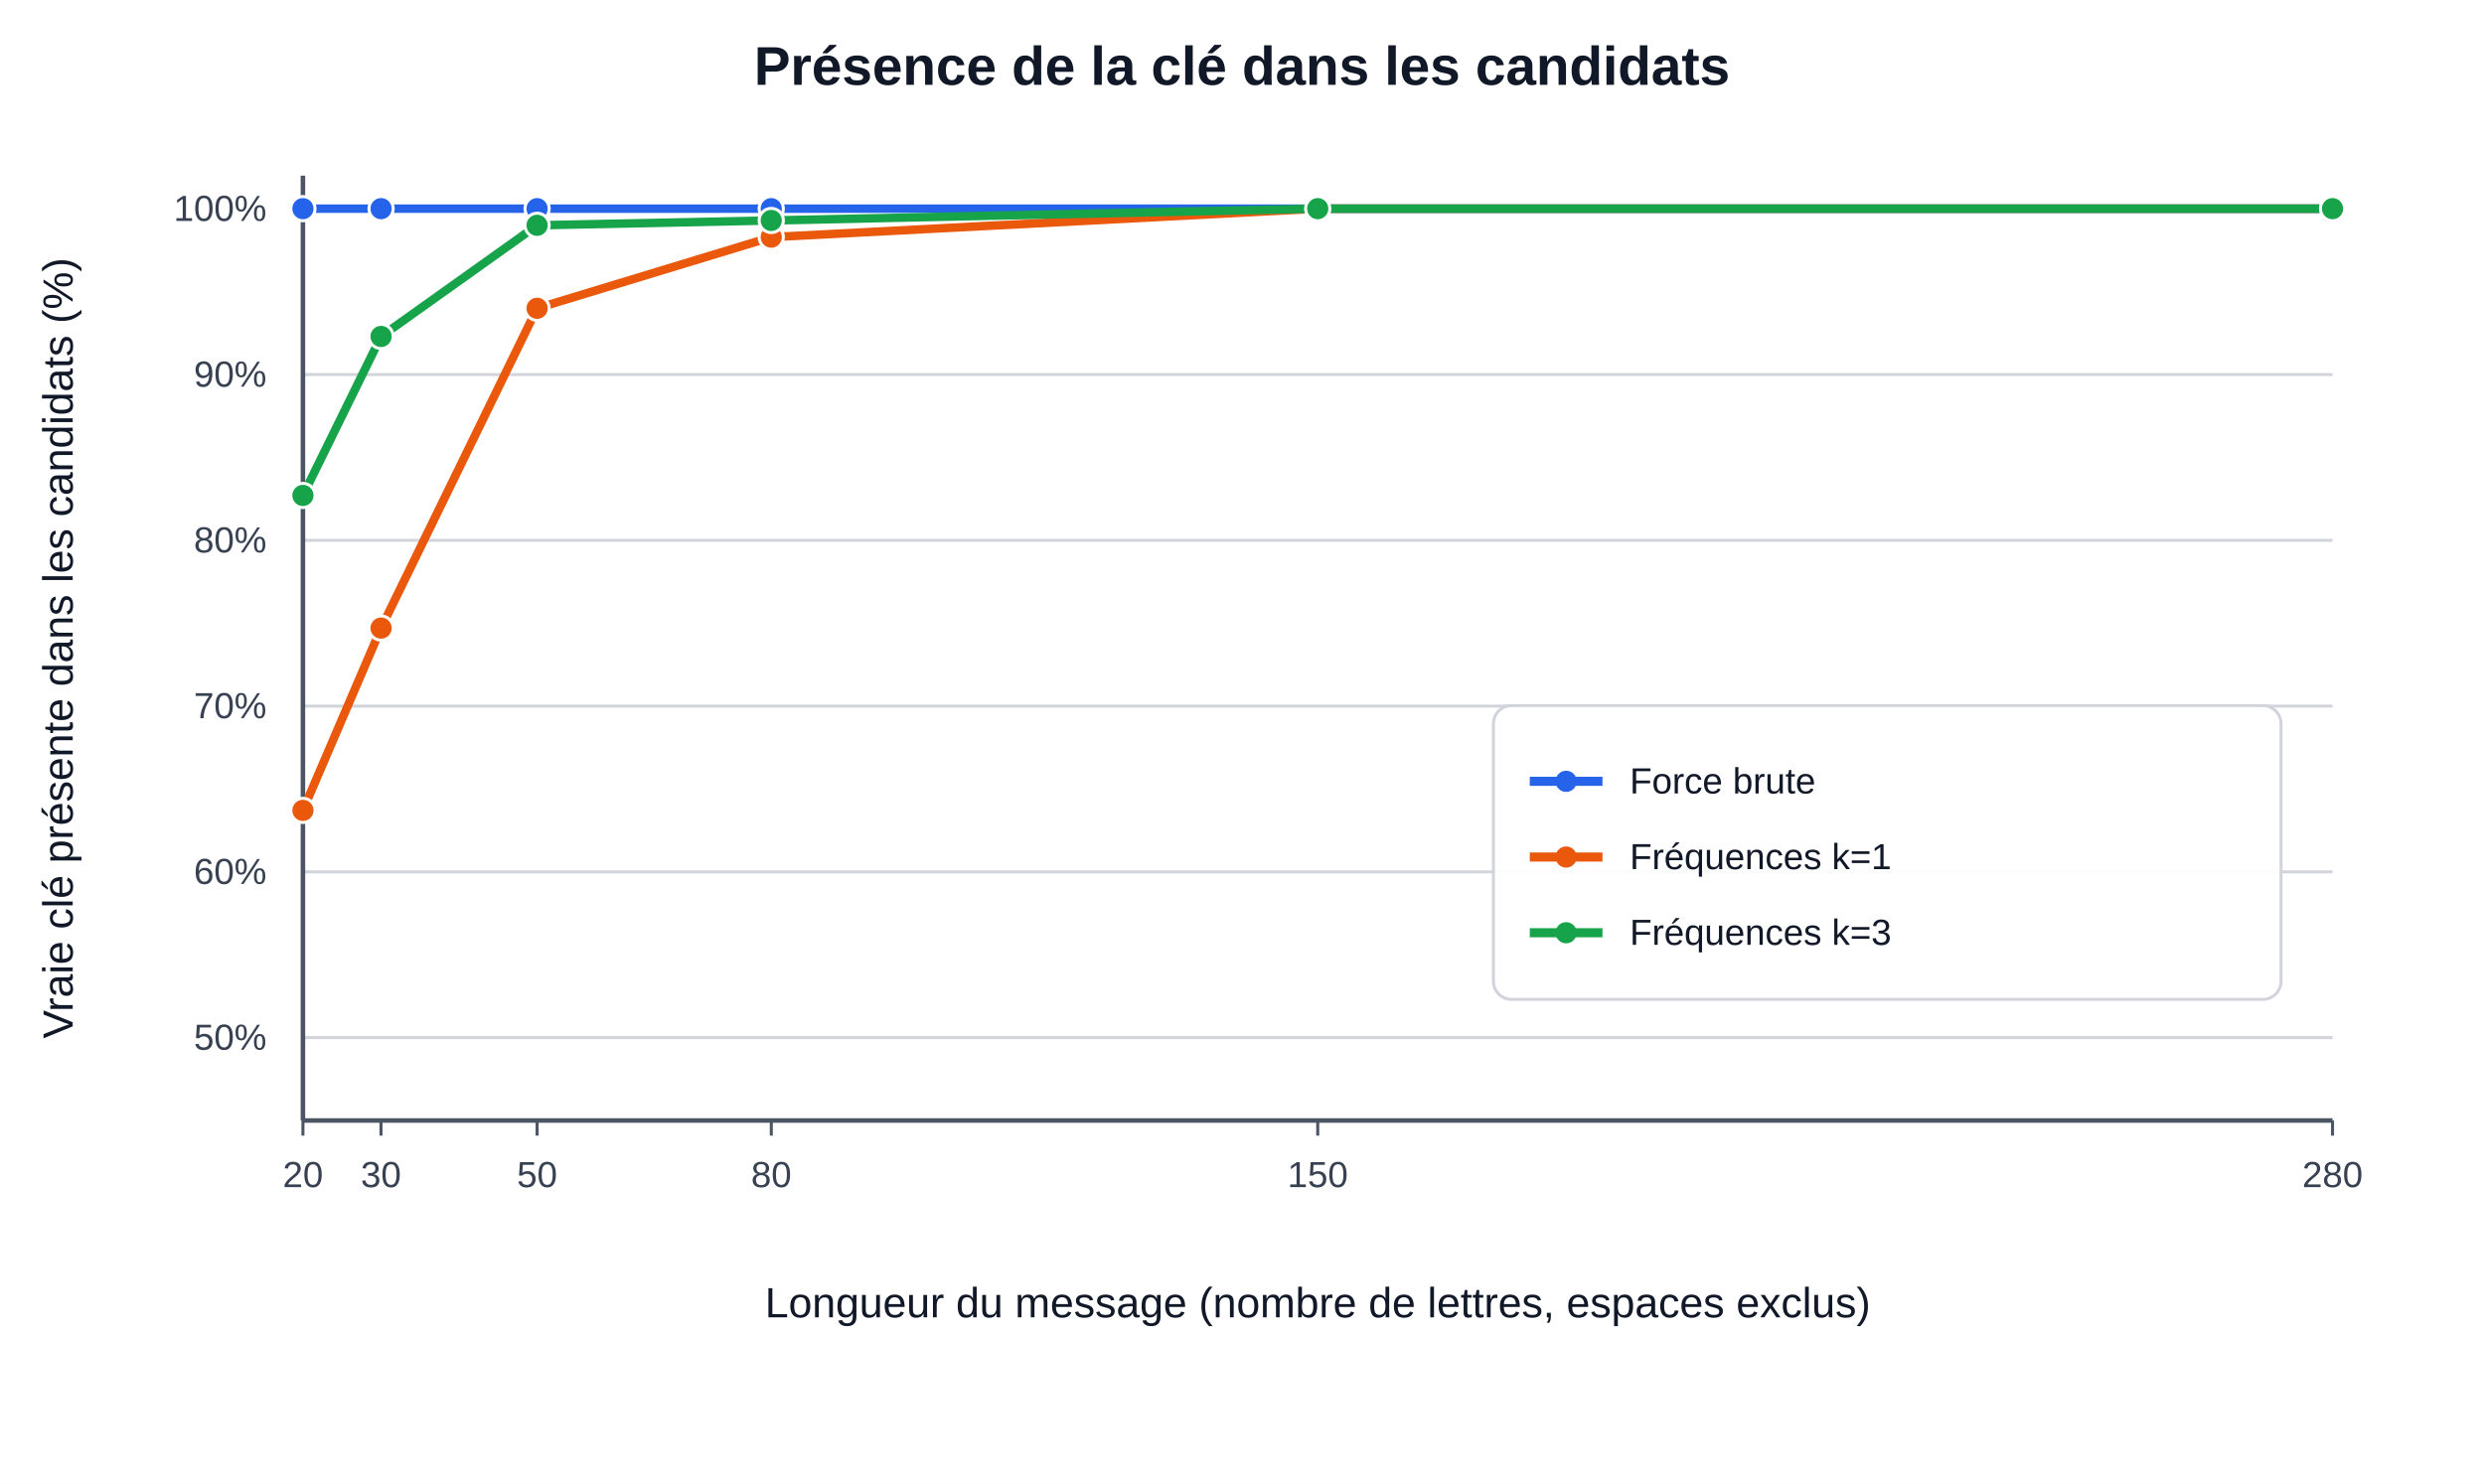
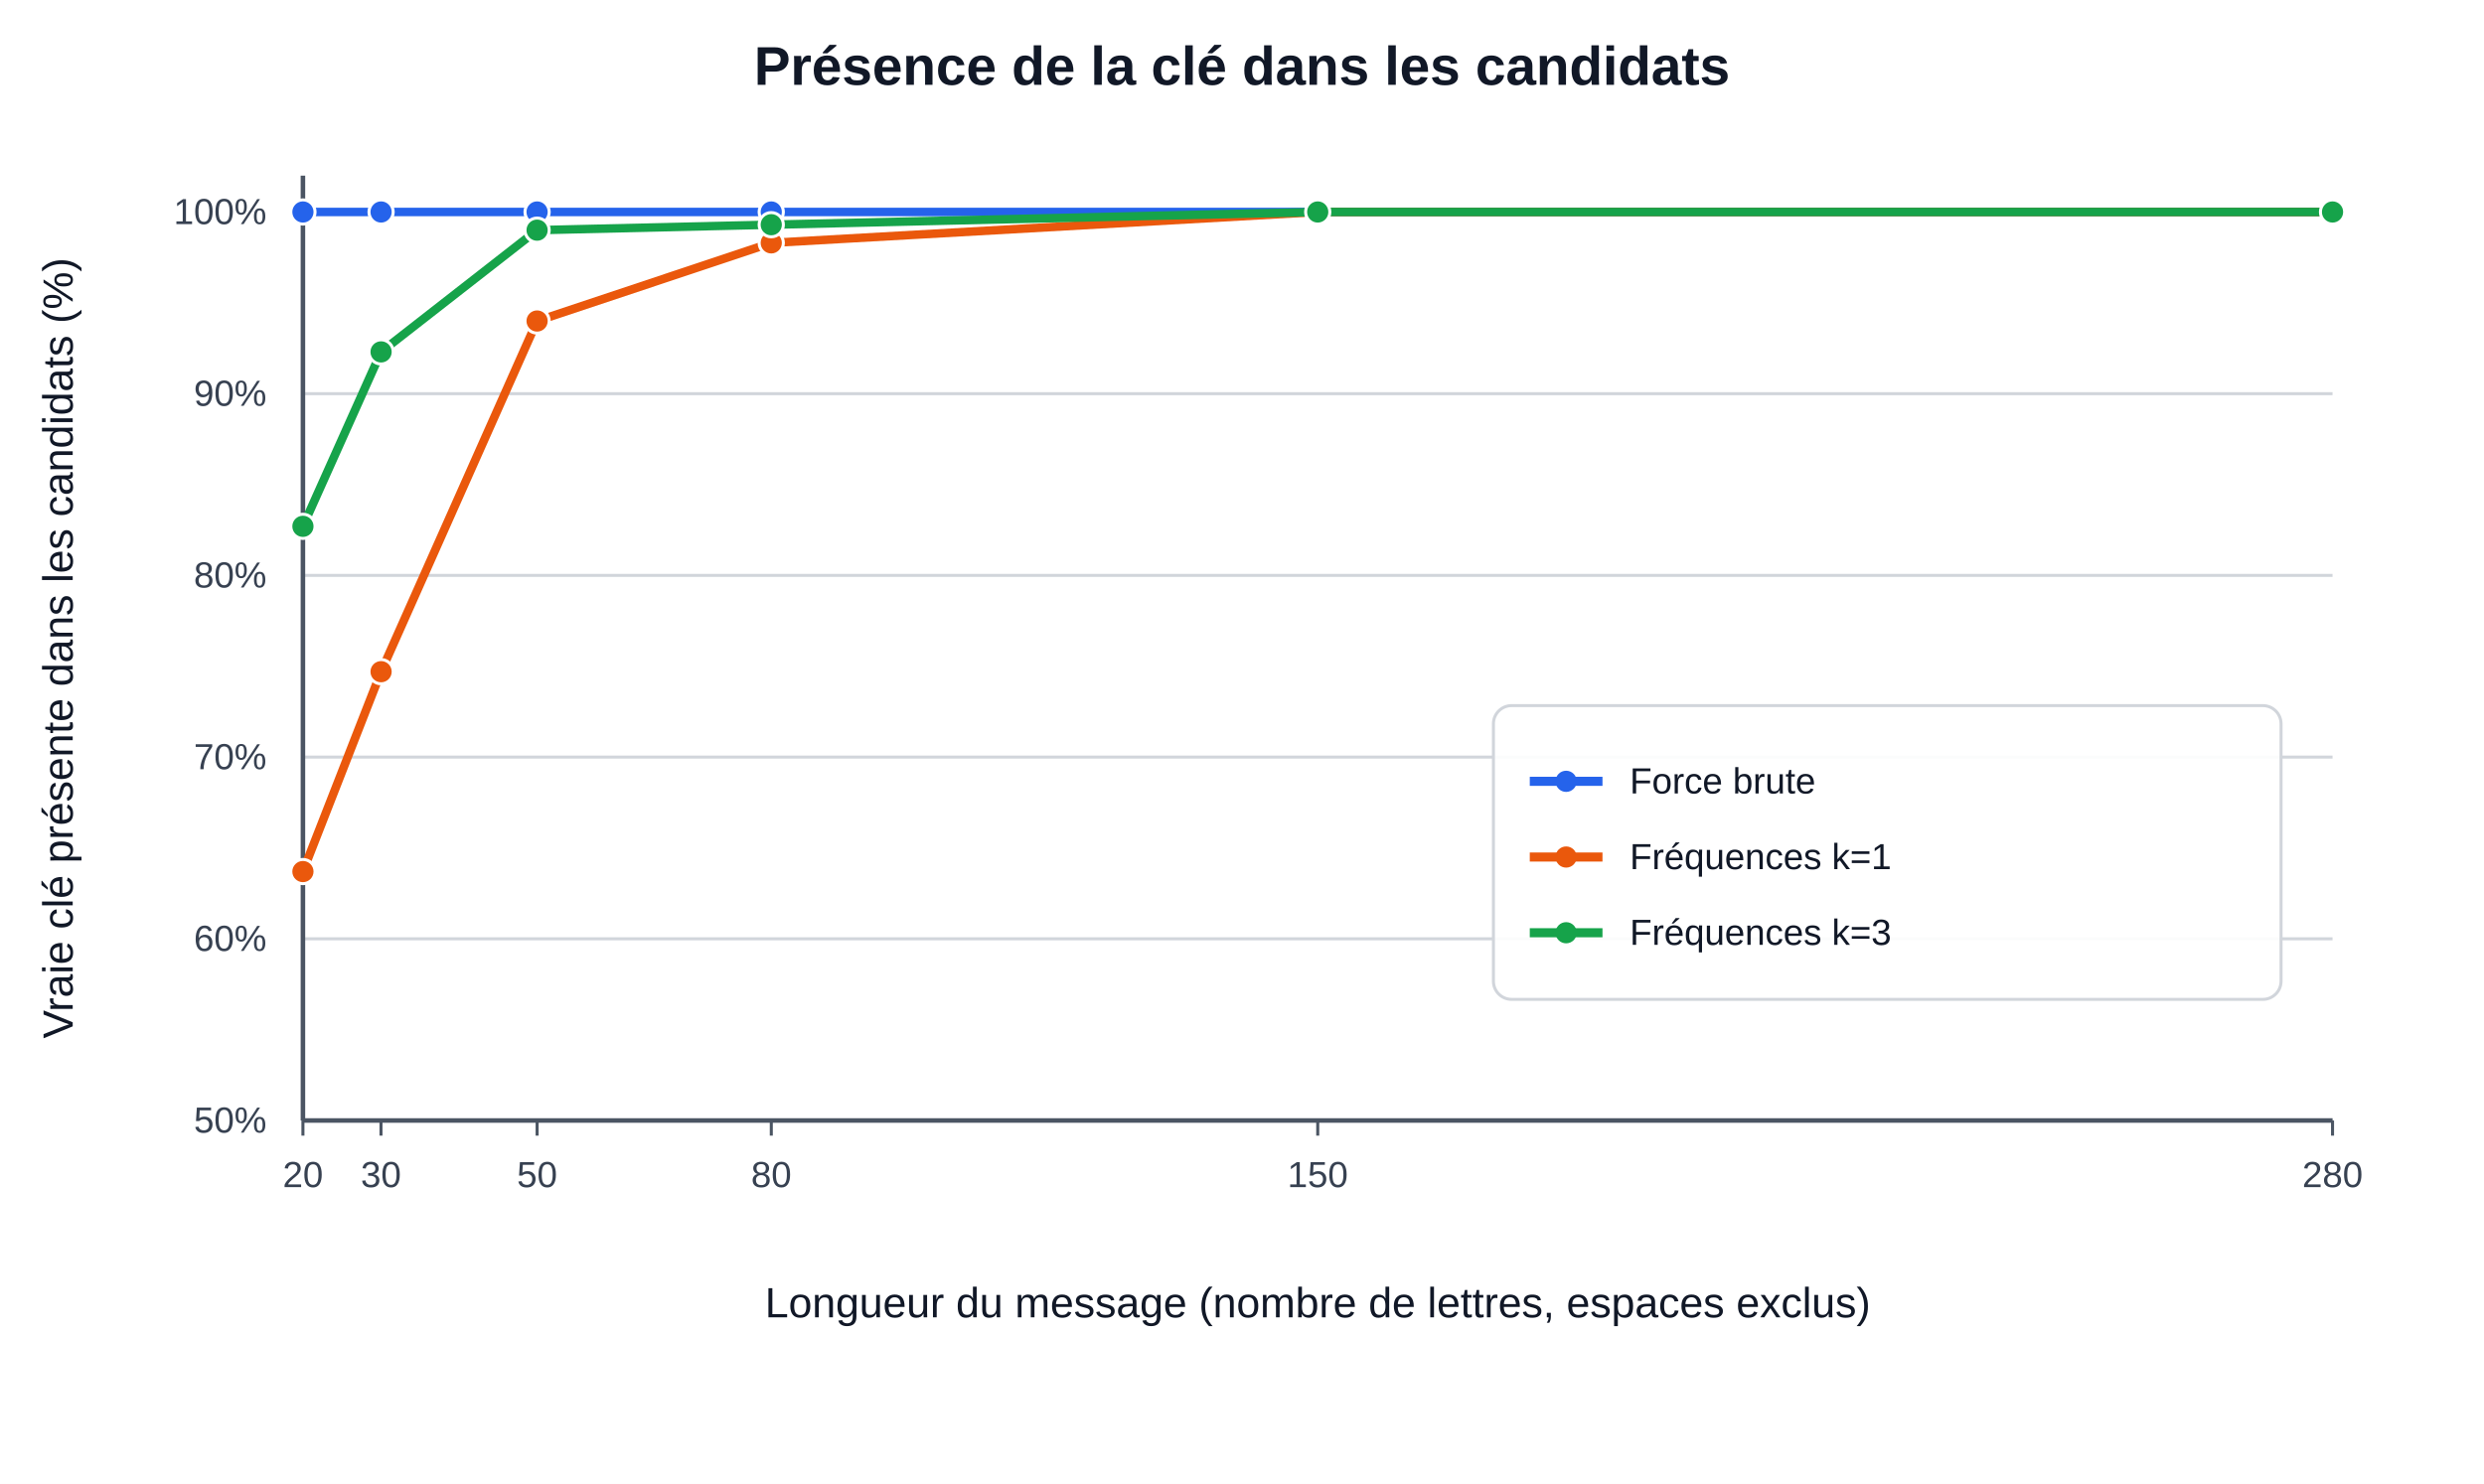
<svg xmlns="http://www.w3.org/2000/svg" width="820" height="490" viewBox="0 0 820 490" role="img" aria-labelledby="title desc">
  <rect width="100%" height="100%" fill="white" />
  <text x="410" y="28" text-anchor="middle" font-family="Arial, sans-serif" font-size="18" font-weight="bold" fill="#111827">Présence de la clé dans les candidats</text>
-   <line x1="100" y1="342.632" x2="770" y2="342.632" stroke="#d1d5db" stroke-width="1" />
-   <text x="88" y="346.632" text-anchor="end" font-family="Arial, sans-serif" font-size="12" fill="#374151">50%</text>
-   <line x1="100" y1="287.895" x2="770" y2="287.895" stroke="#d1d5db" stroke-width="1" />
-   <text x="88" y="291.895" text-anchor="end" font-family="Arial, sans-serif" font-size="12" fill="#374151">60%</text>
-   <line x1="100" y1="233.158" x2="770" y2="233.158" stroke="#d1d5db" stroke-width="1" />
-   <text x="88" y="237.158" text-anchor="end" font-family="Arial, sans-serif" font-size="12" fill="#374151">70%</text>
-   <line x1="100" y1="178.421" x2="770" y2="178.421" stroke="#d1d5db" stroke-width="1" />
-   <text x="88" y="182.421" text-anchor="end" font-family="Arial, sans-serif" font-size="12" fill="#374151">80%</text>
-   <line x1="100" y1="123.684" x2="770" y2="123.684" stroke="#d1d5db" stroke-width="1" />
-   <text x="88" y="127.684" text-anchor="end" font-family="Arial, sans-serif" font-size="12" fill="#374151">90%</text>
-   <line x1="100" y1="68.947" x2="770" y2="68.947" stroke="#d1d5db" stroke-width="1" />
-   <text x="88" y="72.947" text-anchor="end" font-family="Arial, sans-serif" font-size="12" fill="#374151">100%</text>
+   <line x1="100" y1="370" x2="770" y2="370" stroke="#d1d5db" stroke-width="1" />
+   <text x="88" y="374" text-anchor="end" font-family="Arial, sans-serif" font-size="12" fill="#374151">50%</text>
+   <line x1="100" y1="310" x2="770" y2="310" stroke="#d1d5db" stroke-width="1" />
+   <text x="88" y="314" text-anchor="end" font-family="Arial, sans-serif" font-size="12" fill="#374151">60%</text>
+   <line x1="100" y1="250" x2="770" y2="250" stroke="#d1d5db" stroke-width="1" />
+   <text x="88" y="254" text-anchor="end" font-family="Arial, sans-serif" font-size="12" fill="#374151">70%</text>
+   <line x1="100" y1="190" x2="770" y2="190" stroke="#d1d5db" stroke-width="1" />
+   <text x="88" y="194" text-anchor="end" font-family="Arial, sans-serif" font-size="12" fill="#374151">80%</text>
+   <line x1="100" y1="130" x2="770" y2="130" stroke="#d1d5db" stroke-width="1" />
+   <text x="88" y="134" text-anchor="end" font-family="Arial, sans-serif" font-size="12" fill="#374151">90%</text>
+   <line x1="100" y1="70" x2="770" y2="70" stroke="#d1d5db" stroke-width="1" />
+   <text x="88" y="74" text-anchor="end" font-family="Arial, sans-serif" font-size="12" fill="#374151">100%</text>
  <line x1="100" y1="58" x2="100" y2="370" stroke="#4b5563" stroke-width="1.5" />
  <line x1="100" y1="370" x2="770" y2="370" stroke="#4b5563" stroke-width="1.5" />
  <line x1="100" y1="370" x2="100" y2="375" stroke="#4b5563" />
  <text x="100" y="392" text-anchor="middle" font-family="Arial, sans-serif" font-size="12" fill="#374151">20</text>
  <line x1="125.769" y1="370" x2="125.769" y2="375" stroke="#4b5563" />
  <text x="125.769" y="392" text-anchor="middle" font-family="Arial, sans-serif" font-size="12" fill="#374151">30</text>
  <line x1="177.308" y1="370" x2="177.308" y2="375" stroke="#4b5563" />
  <text x="177.308" y="392" text-anchor="middle" font-family="Arial, sans-serif" font-size="12" fill="#374151">50</text>
  <line x1="254.615" y1="370" x2="254.615" y2="375" stroke="#4b5563" />
  <text x="254.615" y="392" text-anchor="middle" font-family="Arial, sans-serif" font-size="12" fill="#374151">80</text>
  <line x1="435" y1="370" x2="435" y2="375" stroke="#4b5563" />
  <text x="435" y="392" text-anchor="middle" font-family="Arial, sans-serif" font-size="12" fill="#374151">150</text>
  <line x1="770" y1="370" x2="770" y2="375" stroke="#4b5563" />
  <text x="770" y="392" text-anchor="middle" font-family="Arial, sans-serif" font-size="12" fill="#374151">280</text>
-   <polyline points="100.0,68.9 125.8,68.9 177.3,68.9 254.6,68.9 435.0,68.9 770.0,68.9" fill="none" stroke="#2563eb" stroke-width="2.8" stroke-linecap="round" stroke-linejoin="round" />
-   <circle cx="100.0" cy="68.9" r="4" fill="#2563eb" stroke="white" stroke-width="1" />
-   <circle cx="125.8" cy="68.9" r="4" fill="#2563eb" stroke="white" stroke-width="1" />
-   <circle cx="177.3" cy="68.9" r="4" fill="#2563eb" stroke="white" stroke-width="1" />
-   <circle cx="254.6" cy="68.9" r="4" fill="#2563eb" stroke="white" stroke-width="1" />
-   <circle cx="435.0" cy="68.9" r="4" fill="#2563eb" stroke="white" stroke-width="1" />
-   <circle cx="770.0" cy="68.9" r="4" fill="#2563eb" stroke="white" stroke-width="1" />
-   <polyline points="100.0,267.6 125.8,207.4 177.3,101.8 254.6,78.3 435.0,68.9 770.0,68.9" fill="none" stroke="#ea580c" stroke-width="2.8" stroke-linecap="round" stroke-linejoin="round" />
-   <circle cx="100.0" cy="267.6" r="4" fill="#ea580c" stroke="white" stroke-width="1" />
-   <circle cx="125.8" cy="207.4" r="4" fill="#ea580c" stroke="white" stroke-width="1" />
-   <circle cx="177.3" cy="101.8" r="4" fill="#ea580c" stroke="white" stroke-width="1" />
-   <circle cx="254.6" cy="78.3" r="4" fill="#ea580c" stroke="white" stroke-width="1" />
-   <circle cx="435.0" cy="68.9" r="4" fill="#ea580c" stroke="white" stroke-width="1" />
-   <circle cx="770.0" cy="68.9" r="4" fill="#ea580c" stroke="white" stroke-width="1" />
-   <polyline points="100.0,163.6 125.8,111.1 177.3,74.4 254.6,72.8 435.0,68.9 770.0,68.9" fill="none" stroke="#16a34a" stroke-width="2.8" stroke-linecap="round" stroke-linejoin="round" />
-   <circle cx="100.0" cy="163.6" r="4" fill="#16a34a" stroke="white" stroke-width="1" />
-   <circle cx="125.8" cy="111.1" r="4" fill="#16a34a" stroke="white" stroke-width="1" />
-   <circle cx="177.3" cy="74.4" r="4" fill="#16a34a" stroke="white" stroke-width="1" />
-   <circle cx="254.6" cy="72.8" r="4" fill="#16a34a" stroke="white" stroke-width="1" />
-   <circle cx="435.0" cy="68.9" r="4" fill="#16a34a" stroke="white" stroke-width="1" />
-   <circle cx="770.0" cy="68.9" r="4" fill="#16a34a" stroke="white" stroke-width="1" />
+   <polyline points="100.0,70.0 125.8,70.0 177.3,70.0 254.6,70.0 435.0,70.0 770.0,70.0" fill="none" stroke="#2563eb" stroke-width="2.8" stroke-linecap="round" stroke-linejoin="round" />
+   <circle cx="100.0" cy="70.0" r="4" fill="#2563eb" stroke="white" stroke-width="1" />
+   <circle cx="125.8" cy="70.0" r="4" fill="#2563eb" stroke="white" stroke-width="1" />
+   <circle cx="177.3" cy="70.0" r="4" fill="#2563eb" stroke="white" stroke-width="1" />
+   <circle cx="254.6" cy="70.0" r="4" fill="#2563eb" stroke="white" stroke-width="1" />
+   <circle cx="435.0" cy="70.0" r="4" fill="#2563eb" stroke="white" stroke-width="1" />
+   <circle cx="770.0" cy="70.0" r="4" fill="#2563eb" stroke="white" stroke-width="1" />
+   <polyline points="100.0,287.8 125.8,221.8 177.3,106.0 254.6,80.2 435.0,70.0 770.0,70.0" fill="none" stroke="#ea580c" stroke-width="2.8" stroke-linecap="round" stroke-linejoin="round" />
+   <circle cx="100.0" cy="287.8" r="4" fill="#ea580c" stroke="white" stroke-width="1" />
+   <circle cx="125.8" cy="221.8" r="4" fill="#ea580c" stroke="white" stroke-width="1" />
+   <circle cx="177.3" cy="106.0" r="4" fill="#ea580c" stroke="white" stroke-width="1" />
+   <circle cx="254.6" cy="80.2" r="4" fill="#ea580c" stroke="white" stroke-width="1" />
+   <circle cx="435.0" cy="70.0" r="4" fill="#ea580c" stroke="white" stroke-width="1" />
+   <circle cx="770.0" cy="70.0" r="4" fill="#ea580c" stroke="white" stroke-width="1" />
+   <polyline points="100.0,173.8 125.8,116.2 177.3,76.0 254.6,74.2 435.0,70.0 770.0,70.0" fill="none" stroke="#16a34a" stroke-width="2.8" stroke-linecap="round" stroke-linejoin="round" />
+   <circle cx="100.0" cy="173.8" r="4" fill="#16a34a" stroke="white" stroke-width="1" />
+   <circle cx="125.8" cy="116.2" r="4" fill="#16a34a" stroke="white" stroke-width="1" />
+   <circle cx="177.3" cy="76.0" r="4" fill="#16a34a" stroke="white" stroke-width="1" />
+   <circle cx="254.6" cy="74.2" r="4" fill="#16a34a" stroke="white" stroke-width="1" />
+   <circle cx="435.0" cy="70.0" r="4" fill="#16a34a" stroke="white" stroke-width="1" />
+   <circle cx="770.0" cy="70.0" r="4" fill="#16a34a" stroke="white" stroke-width="1" />
  <text x="435" y="435" text-anchor="middle" font-family="Arial, sans-serif" font-size="14" fill="#111827">Longueur du message (nombre de lettres, espaces exclus)</text>
  <text transform="translate(24 214) rotate(-90)" text-anchor="middle" font-family="Arial, sans-serif" font-size="14" fill="#111827">Vraie clé présente dans les candidats (%)</text>
  <rect x="493" y="233" width="260" height="97" rx="6" fill="white" fill-opacity="0.92" stroke="#d1d5db" />
  <line x1="505" y1="258" x2="529" y2="258" stroke="#2563eb" stroke-width="3" />
  <circle cx="517" cy="258" r="3.5" fill="#2563eb" />
  <text x="538" y="262" font-family="Arial, sans-serif" font-size="12" fill="#111827">Force brute</text>
  <line x1="505" y1="283" x2="529" y2="283" stroke="#ea580c" stroke-width="3" />
  <circle cx="517" cy="283" r="3.5" fill="#ea580c" />
  <text x="538" y="287" font-family="Arial, sans-serif" font-size="12" fill="#111827">Fréquences k=1</text>
  <line x1="505" y1="308" x2="529" y2="308" stroke="#16a34a" stroke-width="3" />
  <circle cx="517" cy="308" r="3.5" fill="#16a34a" />
  <text x="538" y="312" font-family="Arial, sans-serif" font-size="12" fill="#111827">Fréquences k=3</text>
</svg>
